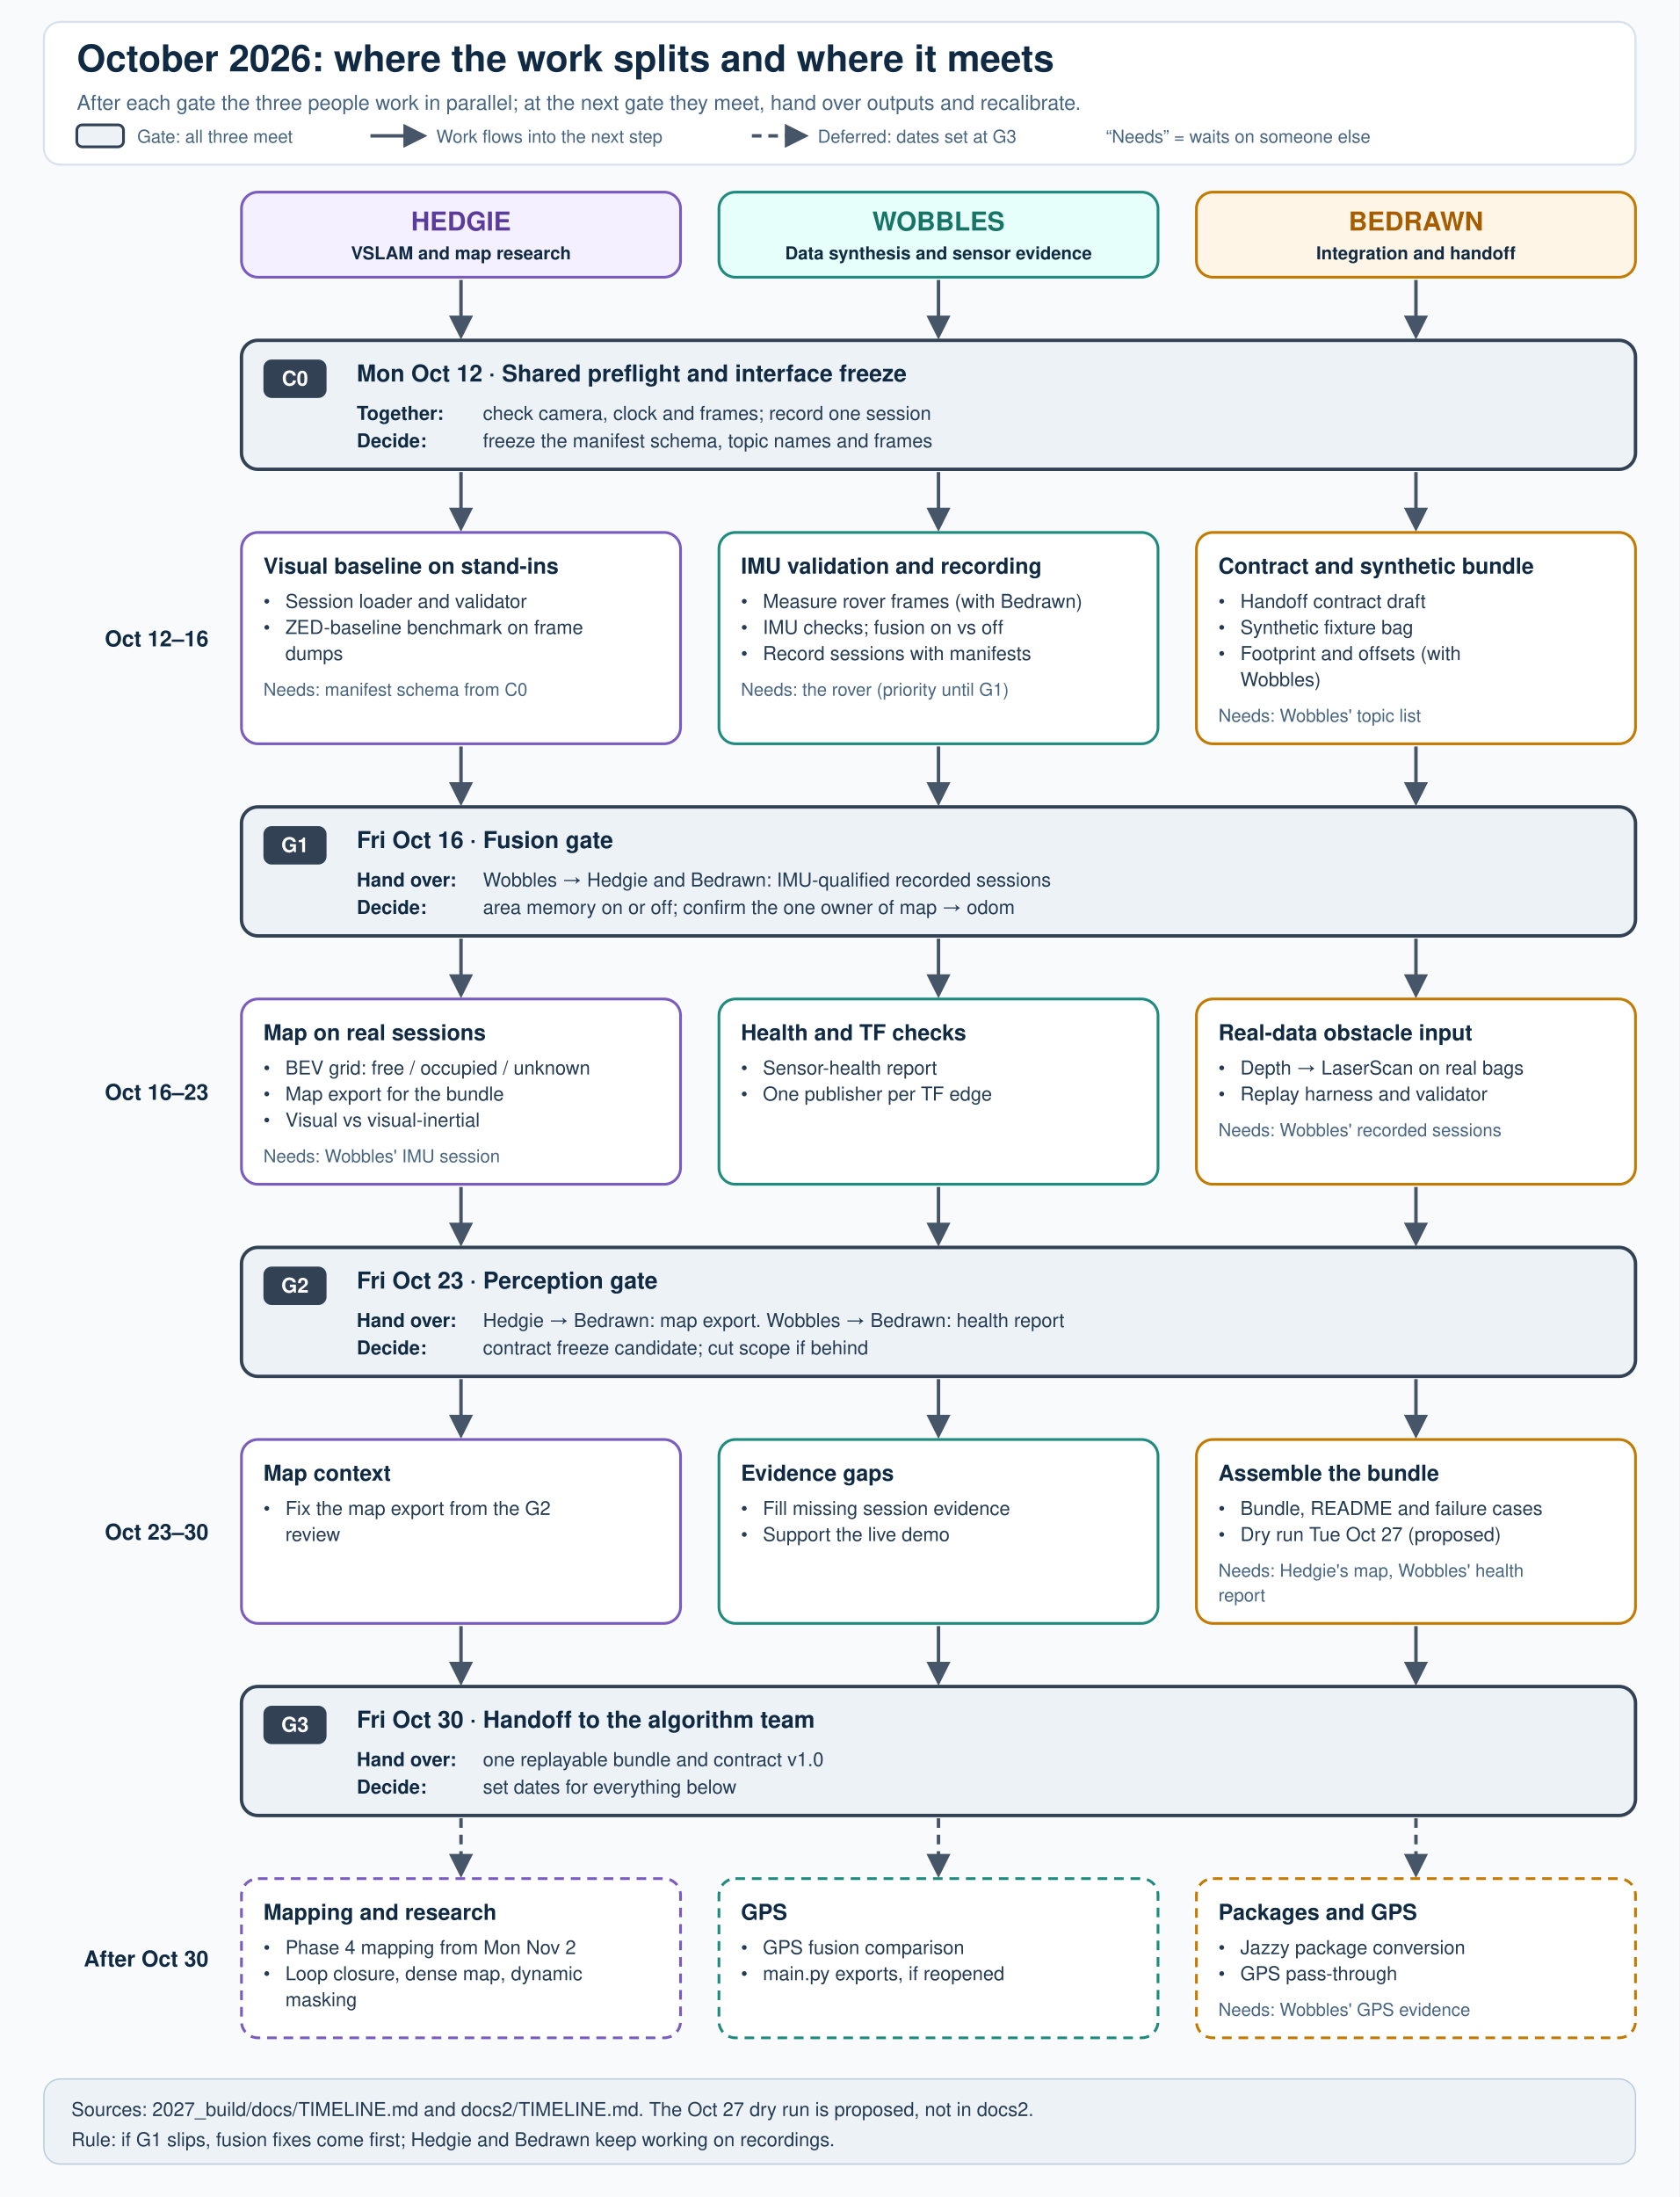
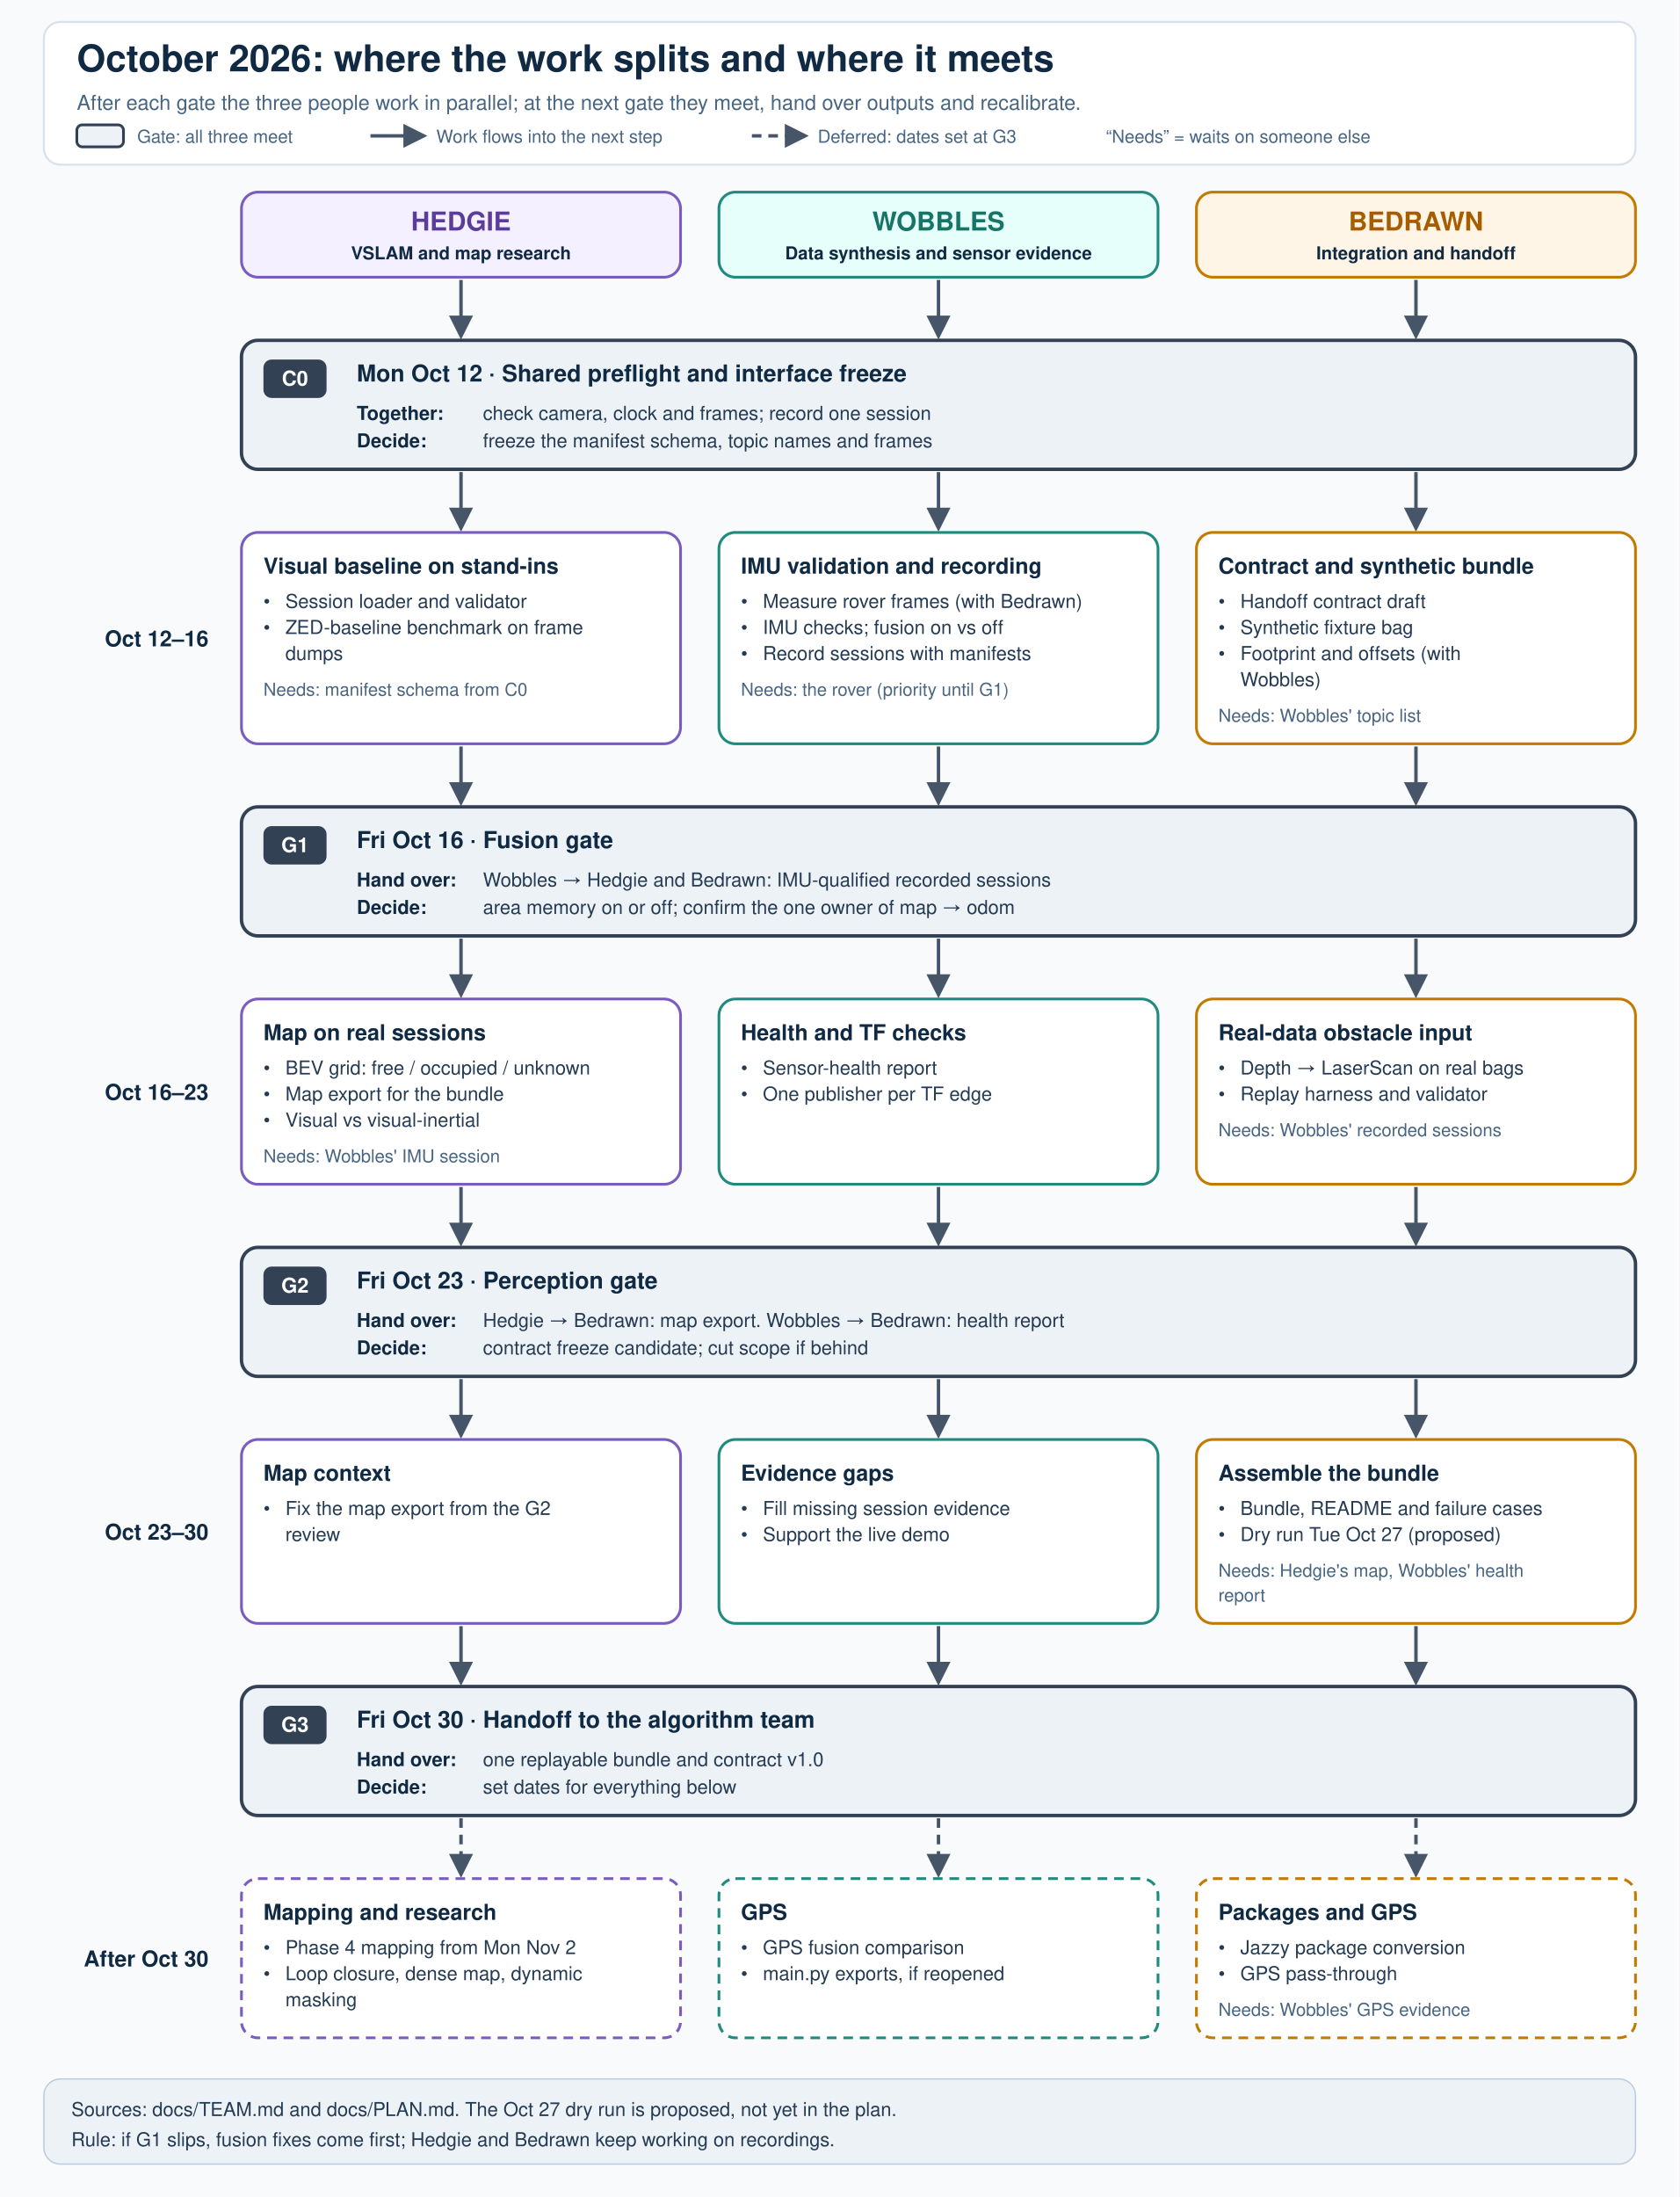
<svg xmlns="http://www.w3.org/2000/svg" viewBox="0 0 1224 1601" width="1224" height="1601" font-family="-apple-system,BlinkMacSystemFont,Segoe UI,Helvetica,Arial,sans-serif" role="img" aria-labelledby="t d">
  <defs>
    <marker id="arrow" viewBox="0 0 10 10" refX="8" refY="5" markerWidth="7" markerHeight="7" orient="auto">
      <path d="M0 0 L10 5 L0 10 Z" fill="#475569" />
    </marker>
    <style>
      text { fill: #243b53; }
      .title { font-size: 27px; font-weight: 700; fill: #102a43; } .subtitle { font-size: 15px; fill: #486581; }
      .legend { font-size: 13px; fill: #486581; }
      .lane { font-size: 19px; font-weight: 700; } .laneRole { font-size: 13px; font-weight: 700; fill: #102a43; }
      .period { font-size: 16px; font-weight: 700; fill: #102a43; }
      .gateId { font-size: 15px; font-weight: 700; fill: #ffffff; }
      .gateTitle { font-size: 17px; font-weight: 700; fill: #102a43; } .gateLabel { font-size: 14px; font-weight: 700; fill: #102a43; }
      .cardTitle { font-size: 16px; font-weight: 700; fill: #102a43; } .body { font-size: 14px; }
      .needs { font-size: 13px; fill: #486581; }
    </style>
  </defs>
  <rect width="1224" height="1601" fill="#f8fafc" />
  <rect x="32" y="16" width="1160" height="104" rx="12" fill="#ffffff" stroke="#d9e2ec" stroke-width="1.5" />
  <text x="56" y="52" class="title">October 2026: where the work splits and where it meets</text>
  <text x="56" y="80" class="subtitle">After each gate the three people work in parallel; at the next gate they meet, hand over outputs and recalibrate.</text>
  <rect x="56" y="91" width="34" height="16" rx="4" fill="#edf2f7" stroke="#334155" stroke-width="2" />
  <text x="100" y="104" class="legend">Gate: all three meet</text>
  <path d="M270 99 L308 99" stroke="#475569" stroke-width="2.5" marker-end="url(#arrow)" />
  <text x="318" y="104" class="legend">Work flows into the next step</text>
  <path d="M548 99 L586 99" stroke="#475569" stroke-width="2.5" stroke-dasharray="7 5" marker-end="url(#arrow)" />
  <text x="596" y="104" class="legend">Deferred: dates set at G3</text>
  <text x="806" y="104" class="legend">“Needs” = waits on someone else</text>
  <rect x="176" y="140" width="320" height="62" rx="12" fill="#f4f0ff" stroke="#7a5cc0" stroke-width="2" />
  <text x="336" y="168" class="lane" text-anchor="middle" style="fill:#5b3c9b">HEDGIE</text>
  <text x="336" y="189" class="laneRole" text-anchor="middle">VSLAM and map research</text>
  <rect x="524" y="140" width="320" height="62" rx="12" fill="#e6fffa" stroke="#1f8a7e" stroke-width="2" />
  <text x="684" y="168" class="lane" text-anchor="middle" style="fill:#167567">WOBBLES</text>
  <text x="684" y="189" class="laneRole" text-anchor="middle">Data synthesis and sensor evidence</text>
  <rect x="872" y="140" width="320" height="62" rx="12" fill="#fff5e6" stroke="#c27a00" stroke-width="2" />
  <text x="1032" y="168" class="lane" text-anchor="middle" style="fill:#a65d00">BEDRAWN</text>
  <text x="1032" y="189" class="laneRole" text-anchor="middle">Integration and handoff</text>
  <path d="M336 204 L336 244" fill="none" stroke="#475569" stroke-width="2.5" marker-end="url(#arrow)" />
  <path d="M684 204 L684 244" fill="none" stroke="#475569" stroke-width="2.5" marker-end="url(#arrow)" />
  <path d="M1032 204 L1032 244" fill="none" stroke="#475569" stroke-width="2.5" marker-end="url(#arrow)" />
  <rect x="176" y="248" width="1016" height="94" rx="12" fill="#edf2f7" stroke="#334155" stroke-width="2.5" />
  <rect x="192" y="262" width="46" height="28" rx="6" fill="#334155" stroke="#334155" stroke-width="0" />
  <text x="215" y="281" class="gateId" text-anchor="middle">C0</text>
  <text x="260" y="278" class="gateTitle">Mon Oct 12 · Shared preflight and interface freeze</text>
  <text x="260" y="306" class="gateLabel">Together:</text>
  <text x="352" y="306" class="body">check camera, clock and frames; record one session</text>
  <text x="260" y="326" class="gateLabel">Decide:</text>
  <text x="352" y="326" class="body">freeze the manifest schema, topic names and frames</text>
  <path d="M336 344 L336 384" fill="none" stroke="#475569" stroke-width="2.5" marker-end="url(#arrow)" />
  <path d="M684 344 L684 384" fill="none" stroke="#475569" stroke-width="2.5" marker-end="url(#arrow)" />
  <path d="M1032 344 L1032 384" fill="none" stroke="#475569" stroke-width="2.5" marker-end="url(#arrow)" />
  <text x="152" y="471" class="period" text-anchor="end">Oct 12–16</text>
  <rect x="176" y="388" width="320" height="154" rx="12" fill="#ffffff" stroke="#7a5cc0" stroke-width="2" />
  <text x="192" y="418" class="cardTitle">Visual baseline on stand-ins</text>
  <text x="192" y="443" class="body">•</text>
  <text x="208" y="443" class="body">Session loader and validator</text>
  <text x="192" y="462" class="body">•</text>
  <text x="208" y="462" class="body">ZED-baseline benchmark on frame</text>
  <text x="208" y="481" class="body">dumps</text>
  <text x="192" y="507" class="needs">Needs: manifest schema from C0</text>
  <rect x="524" y="388" width="320" height="154" rx="12" fill="#ffffff" stroke="#1f8a7e" stroke-width="2" />
  <text x="540" y="418" class="cardTitle">IMU validation and recording</text>
  <text x="540" y="443" class="body">•</text>
  <text x="556" y="443" class="body">Measure rover frames (with Bedrawn)</text>
  <text x="540" y="462" class="body">•</text>
  <text x="556" y="462" class="body">IMU checks; fusion on vs off</text>
  <text x="540" y="481" class="body">•</text>
  <text x="556" y="481" class="body">Record sessions with manifests</text>
  <text x="540" y="507" class="needs">Needs: the rover (priority until G1)</text>
  <rect x="872" y="388" width="320" height="154" rx="12" fill="#ffffff" stroke="#c27a00" stroke-width="2" />
  <text x="888" y="418" class="cardTitle">Contract and synthetic bundle</text>
  <text x="888" y="443" class="body">•</text>
  <text x="904" y="443" class="body">Handoff contract draft</text>
  <text x="888" y="462" class="body">•</text>
  <text x="904" y="462" class="body">Synthetic fixture bag</text>
  <text x="888" y="481" class="body">•</text>
  <text x="904" y="481" class="body">Footprint and offsets (with</text>
  <text x="904" y="500" class="body">Wobbles)</text>
  <text x="888" y="526" class="needs">Needs: Wobbles' topic list</text>
  <path d="M336 544 L336 584" fill="none" stroke="#475569" stroke-width="2.5" marker-end="url(#arrow)" />
  <path d="M684 544 L684 584" fill="none" stroke="#475569" stroke-width="2.5" marker-end="url(#arrow)" />
  <path d="M1032 544 L1032 584" fill="none" stroke="#475569" stroke-width="2.5" marker-end="url(#arrow)" />
  <rect x="176" y="588" width="1016" height="94" rx="12" fill="#edf2f7" stroke="#334155" stroke-width="2.5" />
  <rect x="192" y="602" width="46" height="28" rx="6" fill="#334155" stroke="#334155" stroke-width="0" />
  <text x="215" y="621" class="gateId" text-anchor="middle">G1</text>
  <text x="260" y="618" class="gateTitle">Fri Oct 16 · Fusion gate</text>
  <text x="260" y="646" class="gateLabel">Hand over:</text>
  <text x="352" y="646" class="body">Wobbles → Hedgie and Bedrawn: IMU-qualified recorded sessions</text>
  <text x="260" y="666" class="gateLabel">Decide:</text>
  <text x="352" y="666" class="body">area memory on or off; confirm the one owner of map → odom</text>
  <path d="M336 684 L336 724" fill="none" stroke="#475569" stroke-width="2.5" marker-end="url(#arrow)" />
  <path d="M684 684 L684 724" fill="none" stroke="#475569" stroke-width="2.5" marker-end="url(#arrow)" />
  <path d="M1032 684 L1032 724" fill="none" stroke="#475569" stroke-width="2.5" marker-end="url(#arrow)" />
  <text x="152" y="801.5" class="period" text-anchor="end">Oct 16–23</text>
  <rect x="176" y="728" width="320" height="135" rx="12" fill="#ffffff" stroke="#7a5cc0" stroke-width="2" />
  <text x="192" y="758" class="cardTitle">Map on real sessions</text>
  <text x="192" y="783" class="body">•</text>
  <text x="208" y="783" class="body">BEV grid: free / occupied / unknown</text>
  <text x="192" y="802" class="body">•</text>
  <text x="208" y="802" class="body">Map export for the bundle</text>
  <text x="192" y="821" class="body">•</text>
  <text x="208" y="821" class="body">Visual vs visual-inertial</text>
  <text x="192" y="847" class="needs">Needs: Wobbles' IMU session</text>
  <rect x="524" y="728" width="320" height="135" rx="12" fill="#ffffff" stroke="#1f8a7e" stroke-width="2" />
  <text x="540" y="758" class="cardTitle">Health and TF checks</text>
  <text x="540" y="783" class="body">•</text>
  <text x="556" y="783" class="body">Sensor-health report</text>
  <text x="540" y="802" class="body">•</text>
  <text x="556" y="802" class="body">One publisher per TF edge</text>
  <rect x="872" y="728" width="320" height="135" rx="12" fill="#ffffff" stroke="#c27a00" stroke-width="2" />
  <text x="888" y="758" class="cardTitle">Real-data obstacle input</text>
  <text x="888" y="783" class="body">•</text>
  <text x="904" y="783" class="body">Depth → LaserScan on real bags</text>
  <text x="888" y="802" class="body">•</text>
  <text x="904" y="802" class="body">Replay harness and validator</text>
  <text x="888" y="828" class="needs">Needs: Wobbles' recorded sessions</text>
  <path d="M336 865 L336 905" fill="none" stroke="#475569" stroke-width="2.5" marker-end="url(#arrow)" />
  <path d="M684 865 L684 905" fill="none" stroke="#475569" stroke-width="2.5" marker-end="url(#arrow)" />
  <path d="M1032 865 L1032 905" fill="none" stroke="#475569" stroke-width="2.5" marker-end="url(#arrow)" />
  <rect x="176" y="909" width="1016" height="94" rx="12" fill="#edf2f7" stroke="#334155" stroke-width="2.5" />
  <rect x="192" y="923" width="46" height="28" rx="6" fill="#334155" stroke="#334155" stroke-width="0" />
  <text x="215" y="942" class="gateId" text-anchor="middle">G2</text>
  <text x="260" y="939" class="gateTitle">Fri Oct 23 · Perception gate</text>
  <text x="260" y="967" class="gateLabel">Hand over:</text>
  <text x="352" y="967" class="body">Hedgie → Bedrawn: map export.  Wobbles → Bedrawn: health report</text>
  <text x="260" y="987" class="gateLabel">Decide:</text>
  <text x="352" y="987" class="body">contract freeze candidate; cut scope if behind</text>
  <path d="M336 1005 L336 1045" fill="none" stroke="#475569" stroke-width="2.5" marker-end="url(#arrow)" />
  <path d="M684 1005 L684 1045" fill="none" stroke="#475569" stroke-width="2.5" marker-end="url(#arrow)" />
  <path d="M1032 1005 L1032 1045" fill="none" stroke="#475569" stroke-width="2.5" marker-end="url(#arrow)" />
  <text x="152" y="1122" class="period" text-anchor="end">Oct 23–30</text>
  <rect x="176" y="1049" width="320" height="134" rx="12" fill="#ffffff" stroke="#7a5cc0" stroke-width="2" />
  <text x="192" y="1079" class="cardTitle">Map context</text>
  <text x="192" y="1104" class="body">•</text>
  <text x="208" y="1104" class="body">Fix the map export from the G2</text>
  <text x="208" y="1123" class="body">review</text>
  <rect x="524" y="1049" width="320" height="134" rx="12" fill="#ffffff" stroke="#1f8a7e" stroke-width="2" />
  <text x="540" y="1079" class="cardTitle">Evidence gaps</text>
  <text x="540" y="1104" class="body">•</text>
  <text x="556" y="1104" class="body">Fill missing session evidence</text>
  <text x="540" y="1123" class="body">•</text>
  <text x="556" y="1123" class="body">Support the live demo</text>
  <rect x="872" y="1049" width="320" height="134" rx="12" fill="#ffffff" stroke="#c27a00" stroke-width="2" />
  <text x="888" y="1079" class="cardTitle">Assemble the bundle</text>
  <text x="888" y="1104" class="body">•</text>
  <text x="904" y="1104" class="body">Bundle, README and failure cases</text>
  <text x="888" y="1123" class="body">•</text>
  <text x="904" y="1123" class="body">Dry run Tue Oct 27 (proposed)</text>
  <text x="888" y="1149" class="needs">Needs: Hedgie's map, Wobbles' health</text>
  <text x="888" y="1167" class="needs">report</text>
  <path d="M336 1185 L336 1225" fill="none" stroke="#475569" stroke-width="2.5" marker-end="url(#arrow)" />
  <path d="M684 1185 L684 1225" fill="none" stroke="#475569" stroke-width="2.5" marker-end="url(#arrow)" />
  <path d="M1032 1185 L1032 1225" fill="none" stroke="#475569" stroke-width="2.5" marker-end="url(#arrow)" />
  <rect x="176" y="1229" width="1016" height="94" rx="12" fill="#edf2f7" stroke="#334155" stroke-width="2.5" />
  <rect x="192" y="1243" width="46" height="28" rx="6" fill="#334155" stroke="#334155" stroke-width="0" />
  <text x="215" y="1262" class="gateId" text-anchor="middle">G3</text>
  <text x="260" y="1259" class="gateTitle">Fri Oct 30 · Handoff to the algorithm team</text>
  <text x="260" y="1287" class="gateLabel">Hand over:</text>
  <text x="352" y="1287" class="body">one replayable bundle and contract v1.0</text>
  <text x="260" y="1307" class="gateLabel">Decide:</text>
  <text x="352" y="1307" class="body">set dates for everything below</text>
  <path d="M336 1325 L336 1365" fill="none" stroke="#475569" stroke-width="2.5" stroke-dasharray="7 5" marker-end="url(#arrow)" />
  <path d="M684 1325 L684 1365" fill="none" stroke="#475569" stroke-width="2.5" stroke-dasharray="7 5" marker-end="url(#arrow)" />
  <path d="M1032 1325 L1032 1365" fill="none" stroke="#475569" stroke-width="2.5" stroke-dasharray="7 5" marker-end="url(#arrow)" />
  <text x="152" y="1433" class="period" text-anchor="end">After Oct 30</text>
  <rect x="176" y="1369" width="320" height="116" rx="12" fill="#ffffff" stroke="#7a5cc0" stroke-width="2" stroke-dasharray="7 5" />
  <text x="192" y="1399" class="cardTitle">Mapping and research</text>
  <text x="192" y="1424" class="body">•</text>
  <text x="208" y="1424" class="body">Phase 4 mapping from Mon Nov 2</text>
  <text x="192" y="1443" class="body">•</text>
  <text x="208" y="1443" class="body">Loop closure, dense map, dynamic</text>
  <text x="208" y="1462" class="body">masking</text>
  <rect x="524" y="1369" width="320" height="116" rx="12" fill="#ffffff" stroke="#1f8a7e" stroke-width="2" stroke-dasharray="7 5" />
  <text x="540" y="1399" class="cardTitle">GPS</text>
  <text x="540" y="1424" class="body">•</text>
  <text x="556" y="1424" class="body">GPS fusion comparison</text>
  <text x="540" y="1443" class="body">•</text>
  <text x="556" y="1443" class="body">main.py exports, if reopened</text>
  <rect x="872" y="1369" width="320" height="116" rx="12" fill="#ffffff" stroke="#c27a00" stroke-width="2" stroke-dasharray="7 5" />
  <text x="888" y="1399" class="cardTitle">Packages and GPS</text>
  <text x="888" y="1424" class="body">•</text>
  <text x="904" y="1424" class="body">Jazzy package conversion</text>
  <text x="888" y="1443" class="body">•</text>
  <text x="904" y="1443" class="body">GPS pass-through</text>
  <text x="888" y="1469" class="needs">Needs: Wobbles' GPS evidence</text>
  <rect x="32" y="1515" width="1160" height="62" rx="12" fill="#edf2f7" stroke="#bcccdc" stroke-width="1" />
-   <text x="52" y="1542" class="body">Sources: 2027_build/docs/TIMELINE.md and docs2/TIMELINE.md. The Oct 27 dry run is proposed, not in docs2.</text>
+   <text x="52" y="1542" class="body">Sources: docs/TEAM.md and docs/PLAN.md. The Oct 27 dry run is proposed, not yet in the plan.</text>
  <text x="52" y="1564" class="body">Rule: if G1 slips, fusion fixes come first; Hedgie and Bedrawn keep working on recordings.</text>
</svg>
